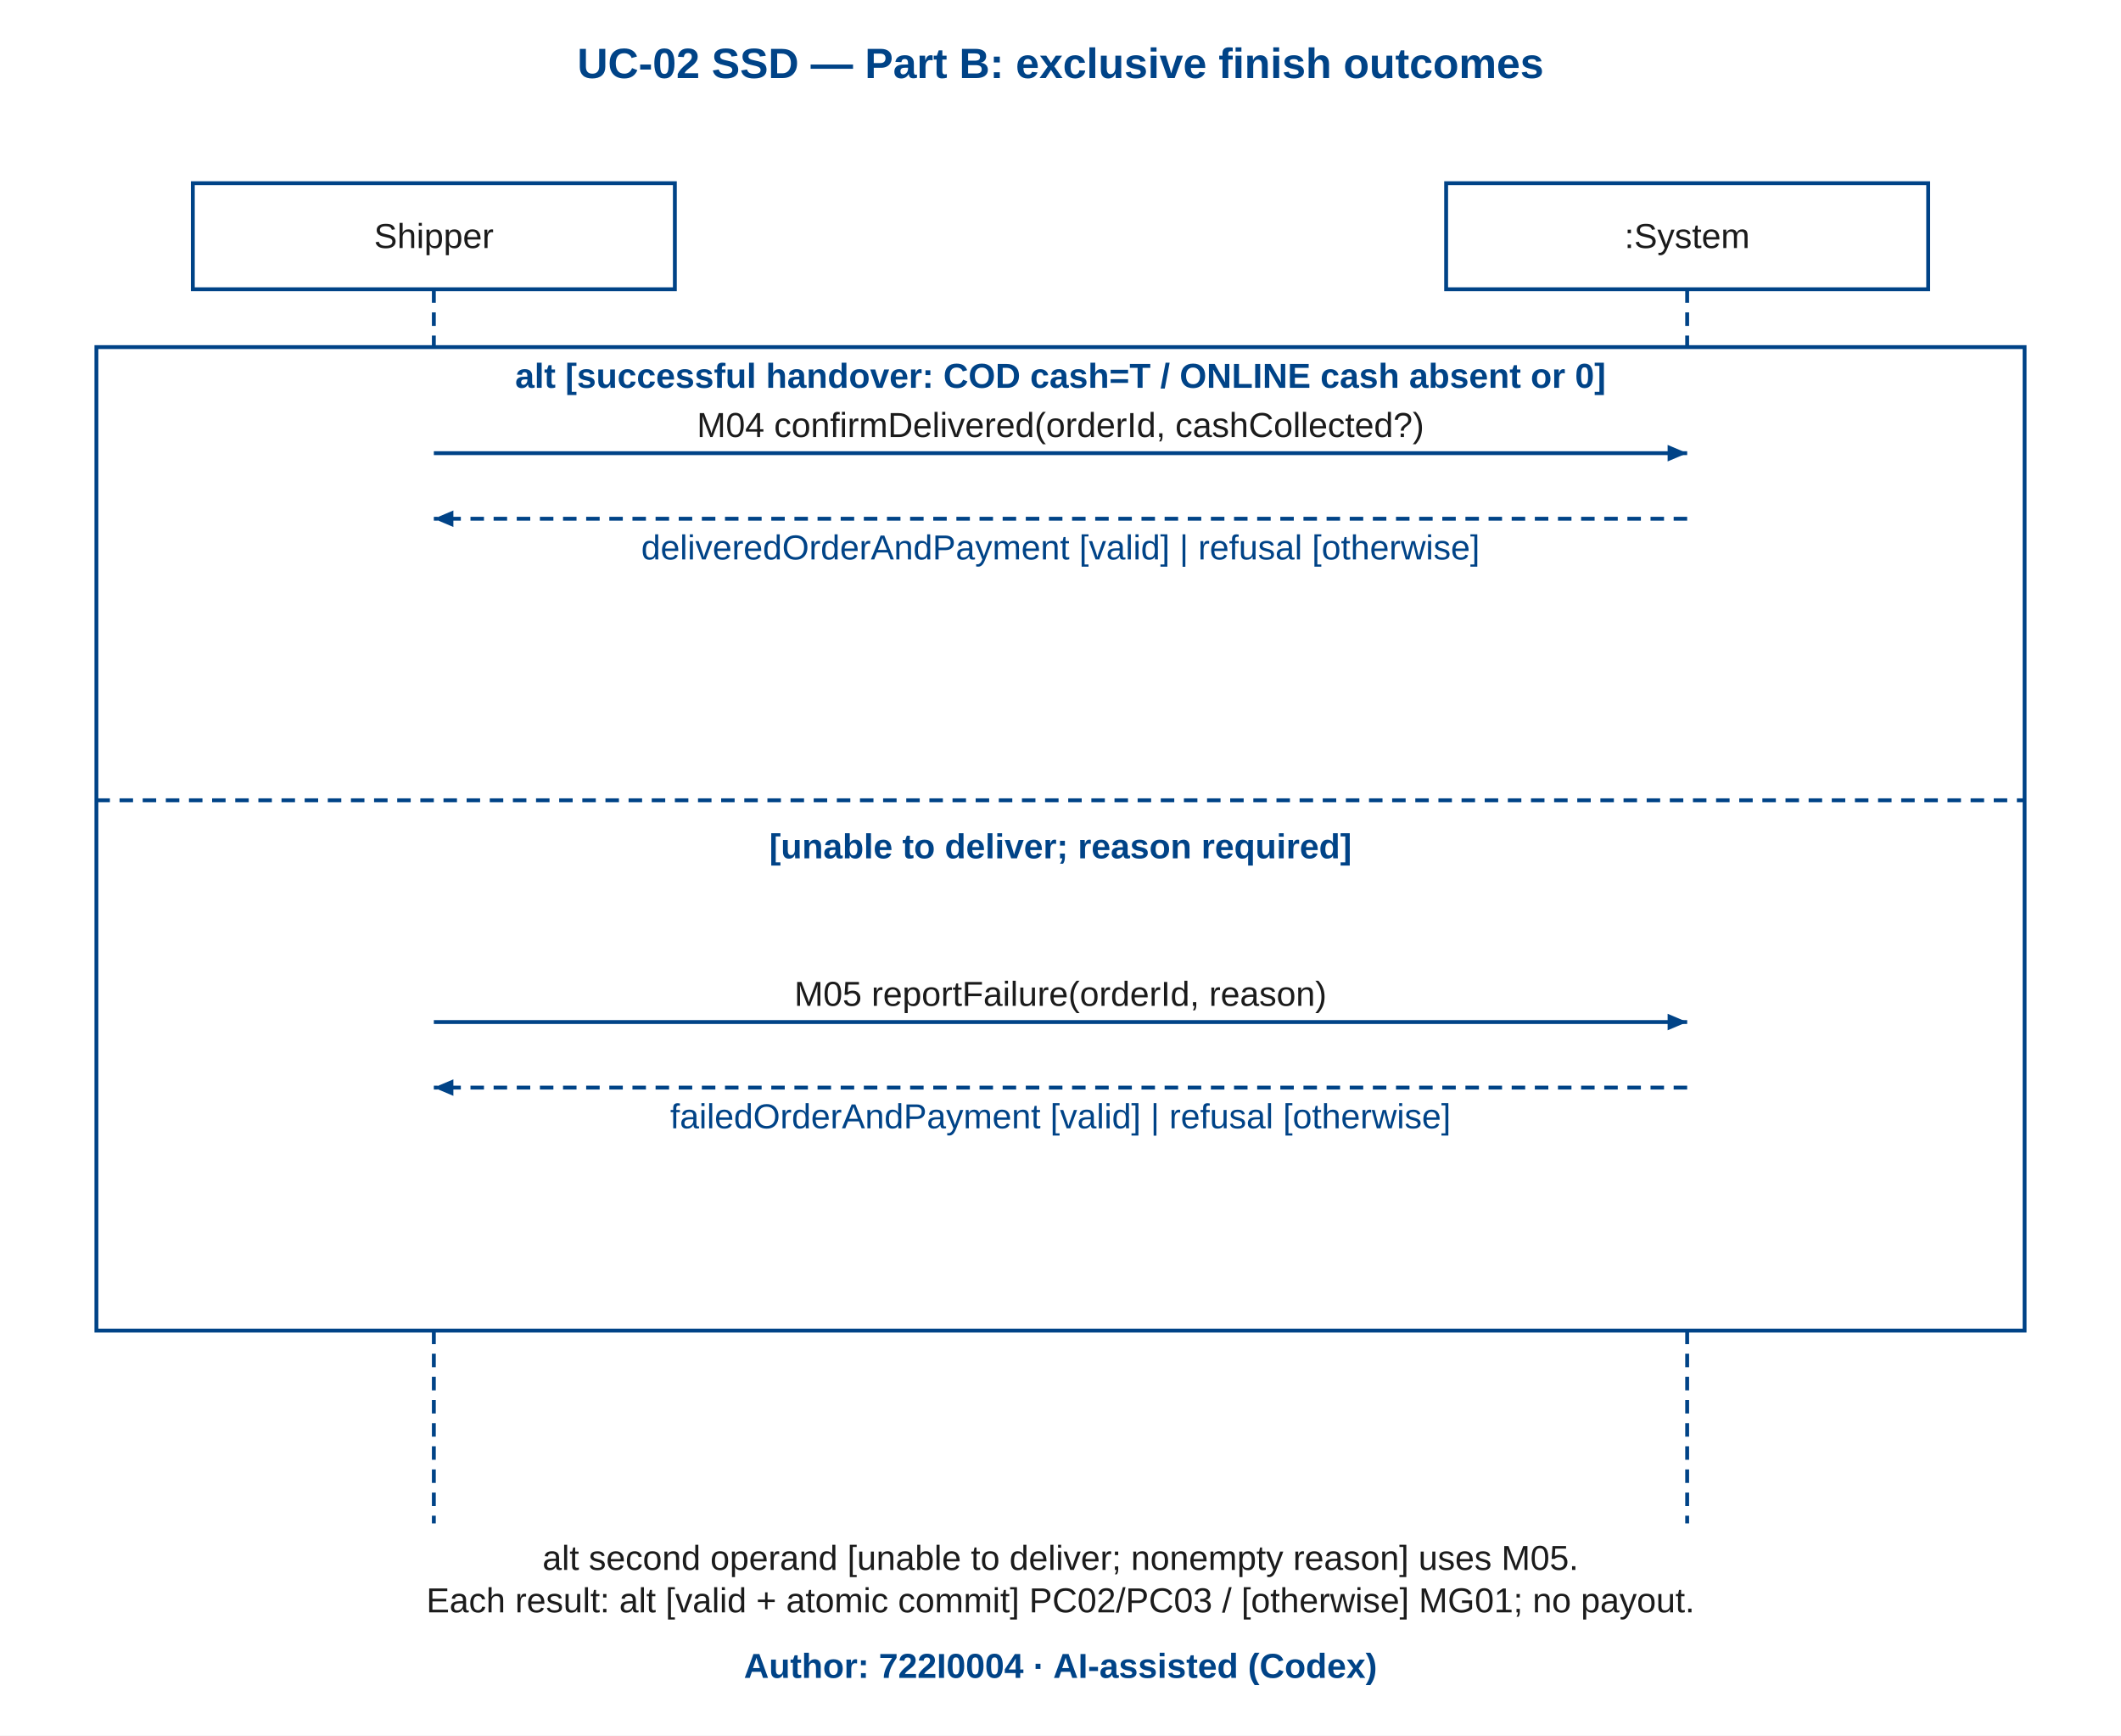
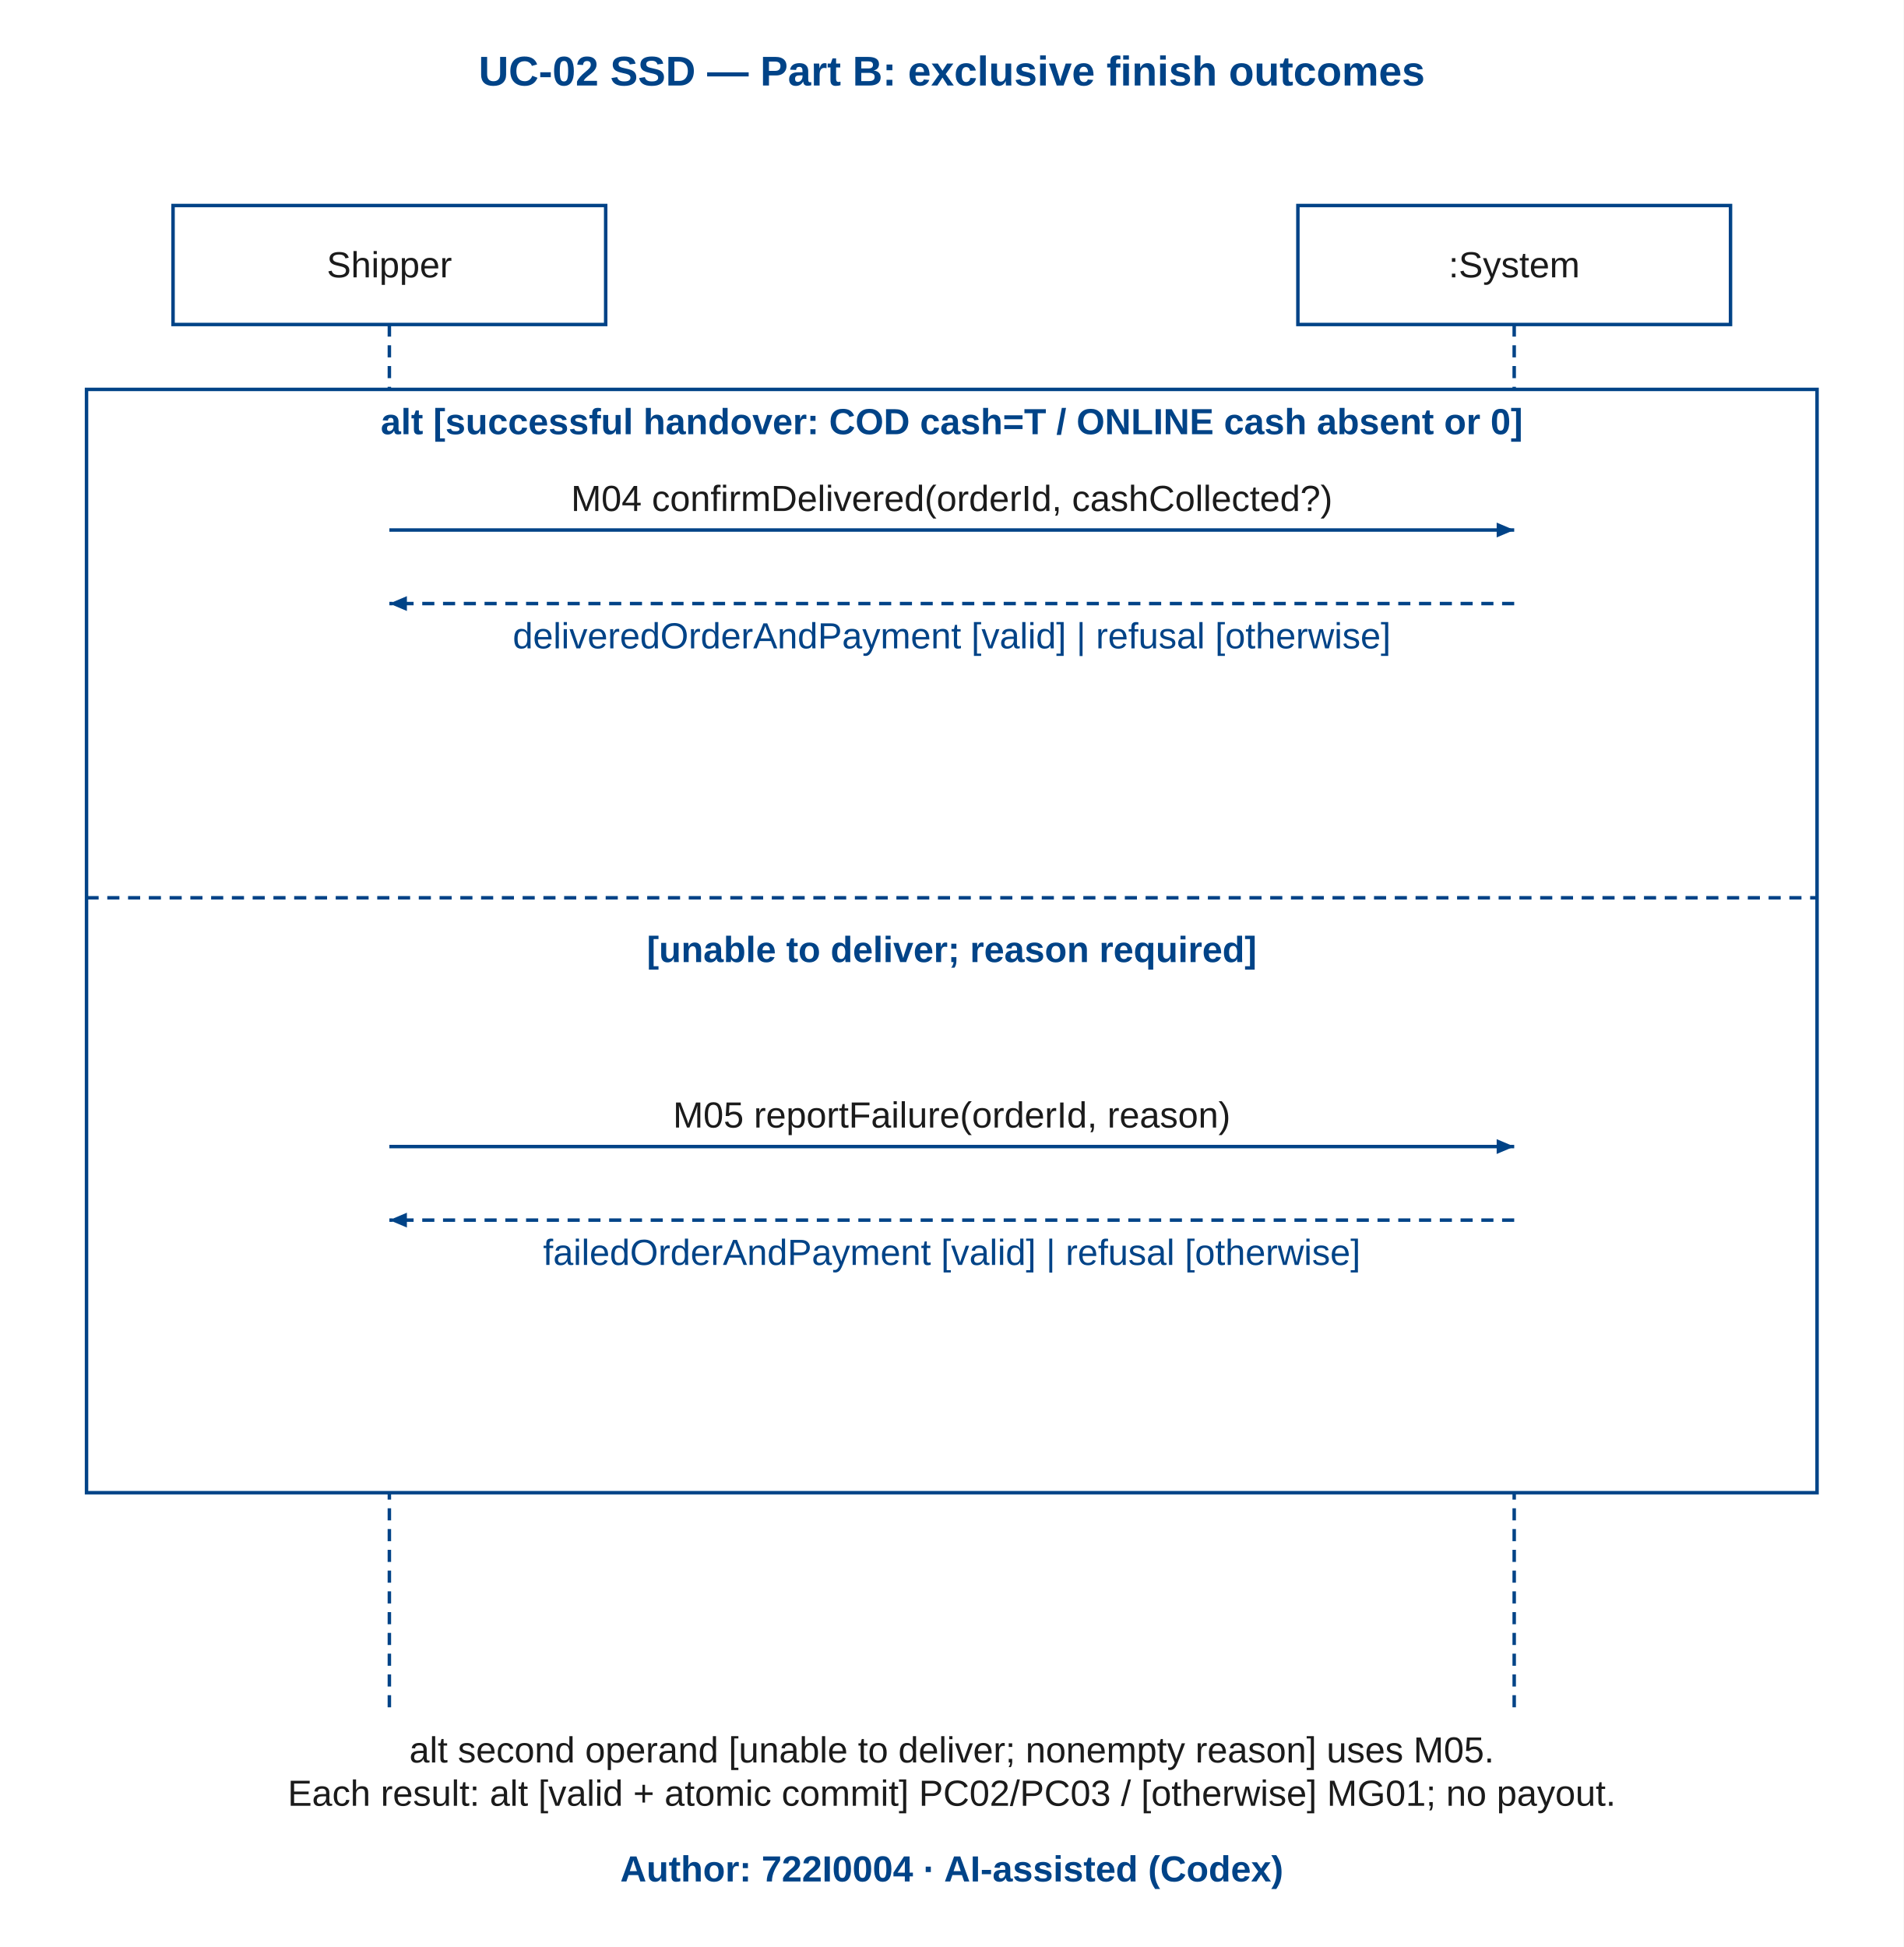
- <svg xmlns="http://www.w3.org/2000/svg" width="1100" height="900" viewBox="0 0 1100 900">
-   <rect width="1100" height="900" fill="white" />
-   <text x="550.0" y="40.48" text-anchor="middle" font-family="Arial" font-size="22" font-weight="bold" fill="#004387">UC-02 SSD — Part B: exclusive finish outcomes</text>
-   <text x="550.0" y="870.12" text-anchor="middle" font-family="Arial" font-size="18" font-weight="bold" fill="#004387">Author: 722I0004 · AI-assisted (Codex)</text>
-   <rect x="100" y="95" width="250" height="55" rx="0" fill="white" stroke="#004387" stroke-width="2" />
-   <text x="225.0" y="128.62" text-anchor="middle" font-family="Arial" font-size="18" font-weight="normal" fill="#1B1B1B">Shipper</text>
-   <rect x="750" y="95" width="250" height="55" rx="0" fill="white" stroke="#004387" stroke-width="2" />
-   <text x="875.0" y="128.62" text-anchor="middle" font-family="Arial" font-size="18" font-weight="normal" fill="#1B1B1B">:System</text>
-   <polyline points="225,150 225,790" fill="none" stroke="#004387" stroke-width="2" stroke-dasharray="7 5" />
-   <polyline points="875,150 875,790" fill="none" stroke="#004387" stroke-width="2" stroke-dasharray="7 5" />
-   <rect x="50" y="180" width="1000" height="510" rx="0" fill="white" stroke="#004387" stroke-width="2" />
-   <text x="550.0" y="201.12" text-anchor="middle" font-family="Arial" font-size="18" font-weight="bold" fill="#004387">alt [successful handover: COD cash=T / ONLINE cash absent or 0]</text>
-   <polyline points="50,415 1050,415" fill="none" stroke="#004387" stroke-width="2" stroke-dasharray="7 5" />
-   <text x="550.0" y="445.12" text-anchor="middle" font-family="Arial" font-size="18" font-weight="bold" fill="#004387">[unable to deliver; reason required]</text>
-   <polyline points="225,235 875,235" fill="none" stroke="#004387" stroke-width="2" />
-   <polygon points="875,235 864.868,239.284 864.868,230.716" fill="#004387" />
-   <text x="550.0" y="226.62" text-anchor="middle" font-family="Arial" font-size="18" font-weight="normal" fill="#1B1B1B">M04 confirmDelivered(orderId, cashCollected?)</text>
-   <polyline points="875,269 225,269" fill="none" stroke="#004387" stroke-width="2" stroke-dasharray="7 5" />
-   <polygon points="225,269 235.132,264.716 235.132,273.284" fill="#004387" />
-   <text x="550.0" y="290.12" text-anchor="middle" font-family="Arial" font-size="18" font-weight="normal" fill="#004387">deliveredOrderAndPayment [valid] | refusal [otherwise]</text>
-   <polyline points="225,530 875,530" fill="none" stroke="#004387" stroke-width="2" />
-   <polygon points="875,530 864.868,534.284 864.868,525.716" fill="#004387" />
-   <text x="550.0" y="521.62" text-anchor="middle" font-family="Arial" font-size="18" font-weight="normal" fill="#1B1B1B">M05 reportFailure(orderId, reason)</text>
-   <polyline points="875,564 225,564" fill="none" stroke="#004387" stroke-width="2" stroke-dasharray="7 5" />
-   <polygon points="225,564 235.132,559.716 235.132,568.284" fill="#004387" />
-   <text x="550.0" y="585.12" text-anchor="middle" font-family="Arial" font-size="18" font-weight="normal" fill="#004387">failedOrderAndPayment [valid] | refusal [otherwise]</text>
-   <text x="550.0" y="814.12" text-anchor="middle" font-family="Arial" font-size="18" font-weight="normal" fill="#1B1B1B">alt second operand [unable to deliver; nonempty reason] uses M05.</text>
-   <text x="550.0" y="836.12" text-anchor="middle" font-family="Arial" font-size="18" font-weight="normal" fill="#1B1B1B">Each result: alt [valid + atomic commit] PC02/PC03 / [otherwise] MG01; no payout.</text>
+ <svg xmlns="http://www.w3.org/2000/svg" width="1100" height="1125" viewBox="0 0 1100 1125">
+   <rect width="1100" height="1125" fill="white" />
+   <text x="550.0" y="49.41" text-anchor="middle" font-family="Arial" font-size="24" font-weight="bold" fill="#004387">UC-02 SSD — Part B: exclusive finish outcomes</text>
+   <text x="550.0" y="1087.14" text-anchor="middle" font-family="Arial" font-size="21" font-weight="bold" fill="#004387">Author: 722I0004 · AI-assisted (Codex)</text>
+   <rect x="100" y="118.75" width="250" height="68.75" rx="0" fill="white" stroke="#004387" stroke-width="2" />
+   <text x="225.0" y="160.265" text-anchor="middle" font-family="Arial" font-size="21" font-weight="normal" fill="#1B1B1B">Shipper</text>
+   <rect x="750" y="118.75" width="250" height="68.75" rx="0" fill="white" stroke="#004387" stroke-width="2" />
+   <text x="875.0" y="160.265" text-anchor="middle" font-family="Arial" font-size="21" font-weight="normal" fill="#1B1B1B">:System</text>
+   <polyline points="225,187.5 225,987.5" fill="none" stroke="#004387" stroke-width="2" stroke-dasharray="7 5" />
+   <polyline points="875,187.5 875,987.5" fill="none" stroke="#004387" stroke-width="2" stroke-dasharray="7 5" />
+   <rect x="50" y="225.0" width="1000" height="637.5" rx="0" fill="white" stroke="#004387" stroke-width="2" />
+   <text x="550.0" y="250.89" text-anchor="middle" font-family="Arial" font-size="21" font-weight="bold" fill="#004387">alt [successful handover: COD cash=T / ONLINE cash absent or 0]</text>
+   <polyline points="50,518.75 1050,518.75" fill="none" stroke="#004387" stroke-width="2" stroke-dasharray="7 5" />
+   <text x="550.0" y="555.89" text-anchor="middle" font-family="Arial" font-size="21" font-weight="bold" fill="#004387">[unable to deliver; reason required]</text>
+   <polyline points="225,306.25 875,306.25" fill="none" stroke="#004387" stroke-width="2" />
+   <polygon points="875,306.25 864.868,310.534 864.868,301.966" fill="#004387" />
+   <text x="550.0" y="295.265" text-anchor="middle" font-family="Arial" font-size="21" font-weight="normal" fill="#1B1B1B">M04 confirmDelivered(orderId, cashCollected?)</text>
+   <polyline points="875,348.75 225,348.75" fill="none" stroke="#004387" stroke-width="2" stroke-dasharray="7 5" />
+   <polygon points="225,348.75 235.132,344.466 235.132,353.034" fill="#004387" />
+   <text x="550.0" y="374.64" text-anchor="middle" font-family="Arial" font-size="21" font-weight="normal" fill="#004387">deliveredOrderAndPayment [valid] | refusal [otherwise]</text>
+   <polyline points="225,662.5 875,662.5" fill="none" stroke="#004387" stroke-width="2" />
+   <polygon points="875,662.5 864.868,666.784 864.868,658.216" fill="#004387" />
+   <text x="550.0" y="651.515" text-anchor="middle" font-family="Arial" font-size="21" font-weight="normal" fill="#1B1B1B">M05 reportFailure(orderId, reason)</text>
+   <polyline points="875,705.0 225,705.0" fill="none" stroke="#004387" stroke-width="2" stroke-dasharray="7 5" />
+   <polygon points="225,705.0 235.132,700.716 235.132,709.284" fill="#004387" />
+   <text x="550.0" y="730.89" text-anchor="middle" font-family="Arial" font-size="21" font-weight="normal" fill="#004387">failedOrderAndPayment [valid] | refusal [otherwise]</text>
+   <text x="550.0" y="1018.39" text-anchor="middle" font-family="Arial" font-size="21" font-weight="normal" fill="#1B1B1B">alt second operand [unable to deliver; nonempty reason] uses M05.</text>
+   <text x="550.0" y="1043.39" text-anchor="middle" font-family="Arial" font-size="21" font-weight="normal" fill="#1B1B1B">Each result: alt [valid + atomic commit] PC02/PC03 / [otherwise] MG01; no payout.</text>
</svg>
